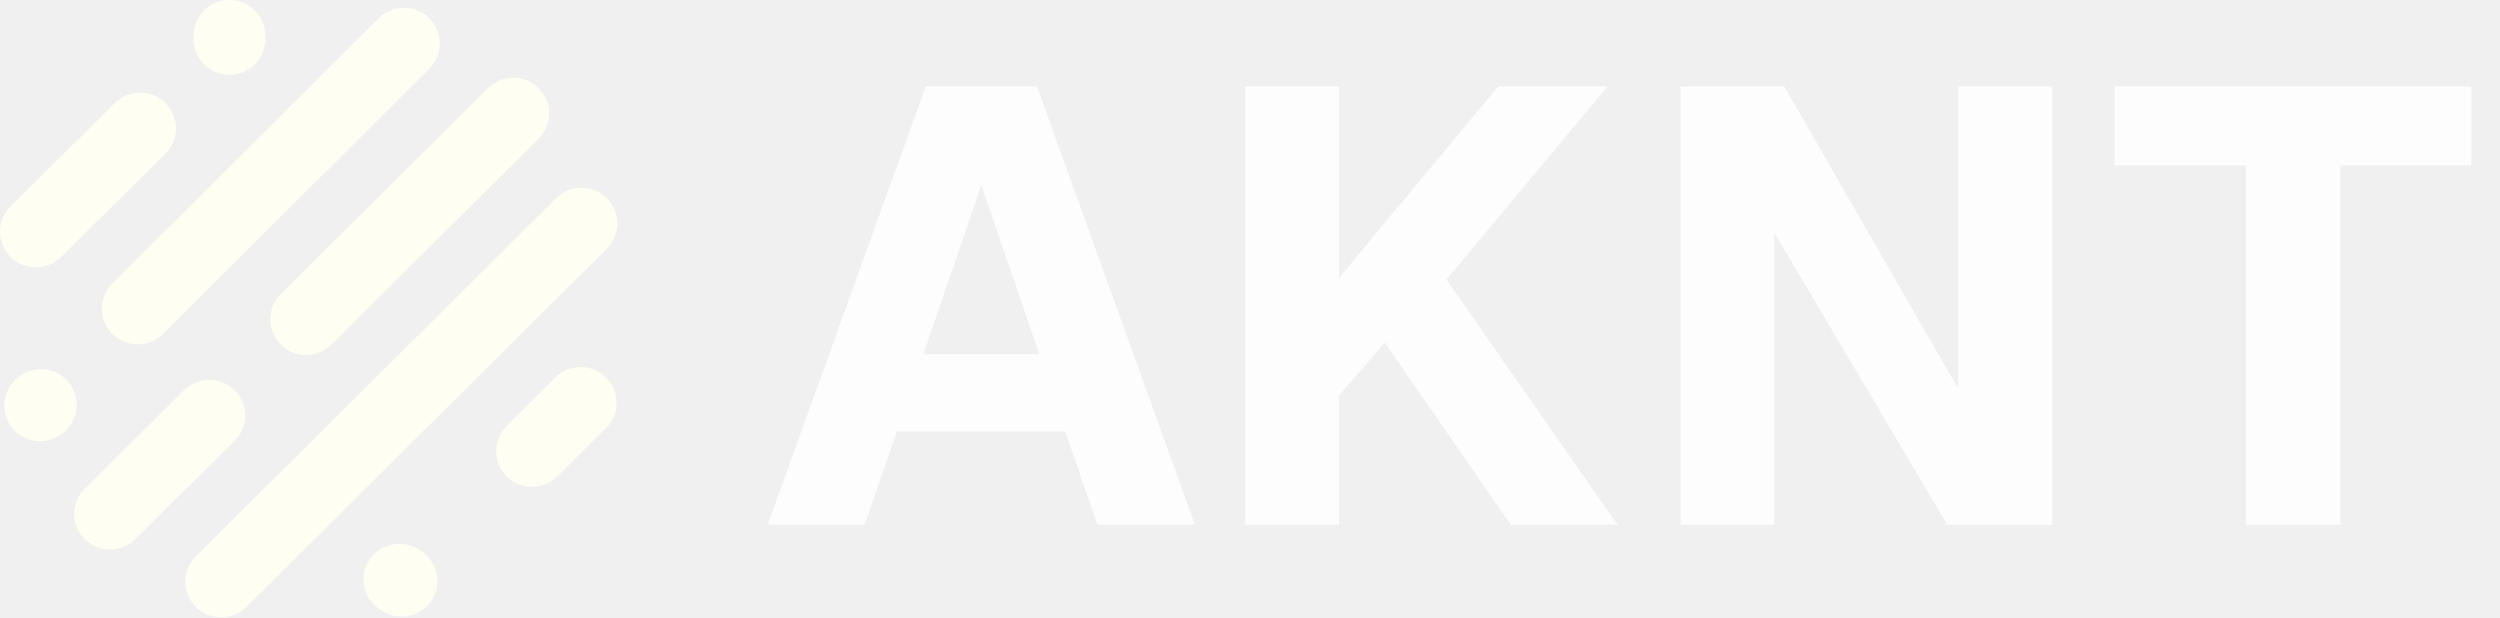
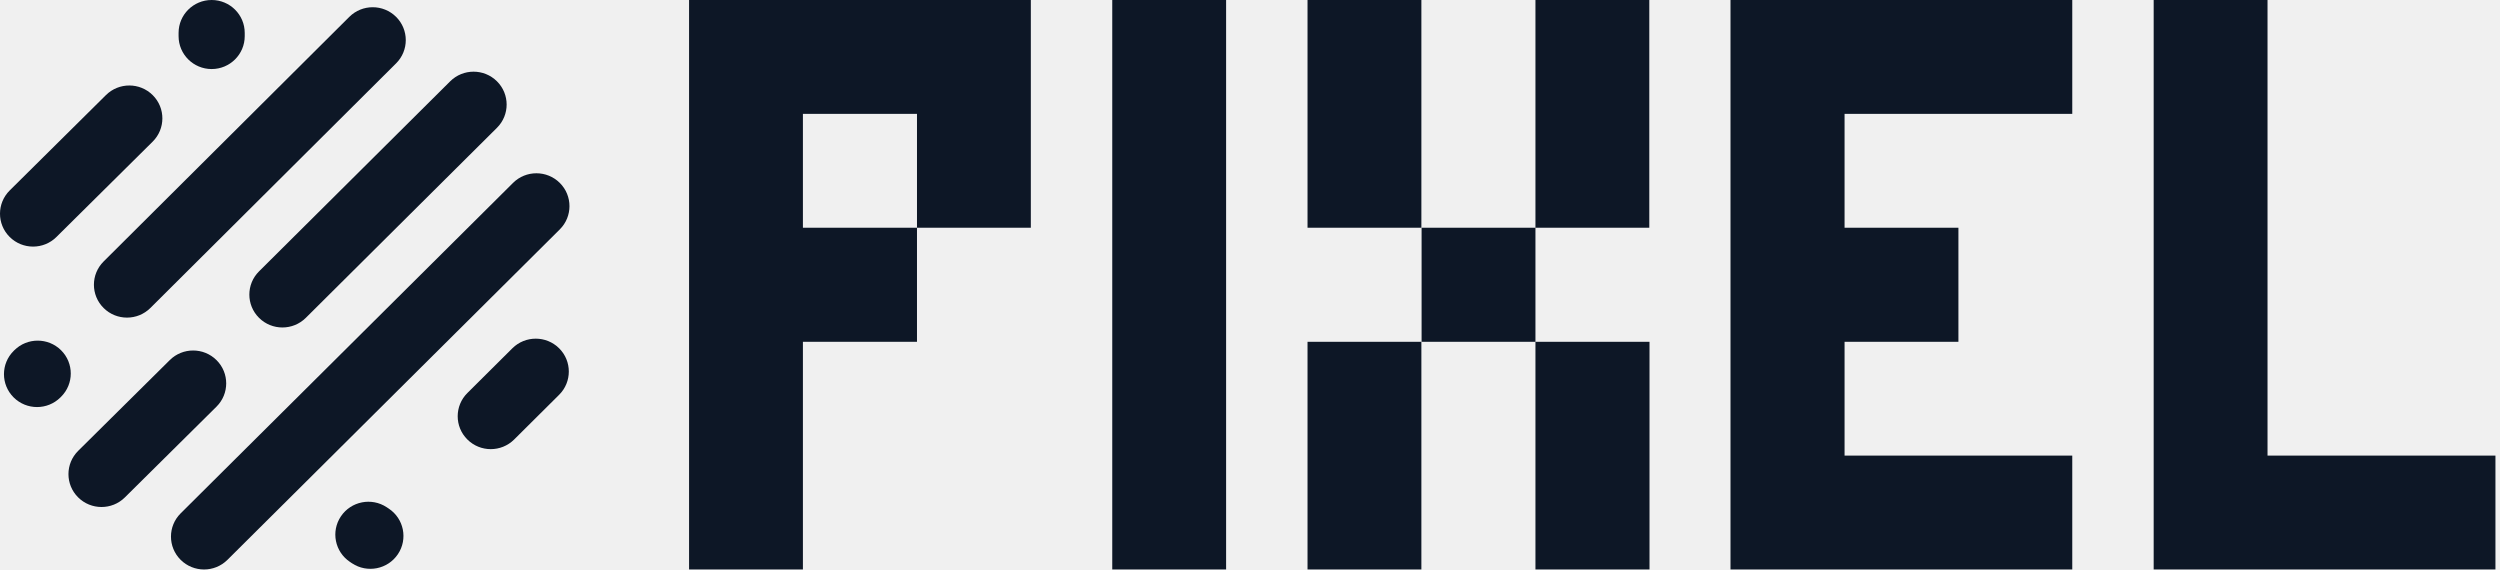
- <svg xmlns="http://www.w3.org/2000/svg" width="81" height="20" viewBox="0 0 81 20" fill="none">
-   <path fill-rule="evenodd" clip-rule="evenodd" d="M2.145 12.301C2.599 12.752 2.599 13.483 2.145 13.934L2.122 13.957C1.669 14.408 0.933 14.408 0.48 13.957C0.026 13.506 0.026 12.775 0.48 12.324L0.503 12.301C0.956 11.85 1.692 11.85 2.145 12.301Z" fill="#FFFEF3" />
-   <path fill-rule="evenodd" clip-rule="evenodd" d="M7.606 12.649C8.058 13.101 8.057 13.832 7.603 14.282L4.385 17.469C3.931 17.919 3.196 17.918 2.743 17.466C2.29 17.015 2.291 16.283 2.746 15.833L5.963 12.646C6.417 12.196 7.153 12.197 7.606 12.649Z" fill="#FFFEF3" />
-   <path fill-rule="evenodd" clip-rule="evenodd" d="M11.972 18.135C12.328 17.605 13.049 17.461 13.583 17.815L13.652 17.861C14.186 18.215 14.33 18.932 13.975 19.463C13.619 19.993 12.898 20.137 12.364 19.783L12.294 19.737C11.761 19.383 11.616 18.666 11.972 18.135Z" fill="#FFFEF3" />
-   <path fill-rule="evenodd" clip-rule="evenodd" d="M19.637 12.232C20.09 12.683 20.09 13.414 19.637 13.865L18.057 15.435C17.604 15.886 16.868 15.886 16.415 15.435C15.961 14.985 15.961 14.253 16.415 13.803L17.994 12.232C18.448 11.781 19.183 11.781 19.637 12.232Z" fill="#FFFEF3" />
-   <path fill-rule="evenodd" clip-rule="evenodd" d="M19.66 6.424C20.113 6.875 20.113 7.606 19.66 8.057L7.987 19.662C7.534 20.113 6.798 20.113 6.345 19.662C5.891 19.211 5.891 18.48 6.345 18.029L18.017 6.424C18.471 5.973 19.206 5.973 19.66 6.424Z" fill="#FFFEF3" />
-   <path fill-rule="evenodd" clip-rule="evenodd" d="M17.453 2.856C17.907 3.307 17.907 4.038 17.453 4.489L10.74 11.163C10.286 11.614 9.551 11.614 9.097 11.163C8.644 10.712 8.644 9.981 9.097 9.53L15.81 2.856C16.264 2.405 17 2.405 17.453 2.856Z" fill="#FFFEF3" />
-   <path fill-rule="evenodd" clip-rule="evenodd" d="M13.91 0.592C14.364 1.042 14.364 1.773 13.911 2.225L5.282 10.816C4.828 11.267 4.093 11.268 3.639 10.817C3.185 10.366 3.185 9.635 3.638 9.184L12.268 0.593C12.721 0.142 13.456 0.141 13.91 0.592Z" fill="#FFFEF3" />
-   <path fill-rule="evenodd" clip-rule="evenodd" d="M5.364 3.342C5.817 3.794 5.815 4.525 5.361 4.975L1.981 8.324C1.527 8.774 0.792 8.773 0.339 8.321C-0.114 7.869 -0.113 7.138 0.342 6.688L3.721 3.339C4.176 2.889 4.911 2.89 5.364 3.342Z" fill="#FFFEF3" />
-   <path fill-rule="evenodd" clip-rule="evenodd" d="M7.433 0C8.075 0 8.595 0.517 8.595 1.155V1.27C8.595 1.908 8.075 2.425 7.433 2.425C6.792 2.425 6.272 1.908 6.272 1.27V1.155C6.272 0.517 6.792 0 7.433 0Z" fill="#FFFEF3" />
-   <path d="M29.995 2.8H33.595L38.715 17H35.555L34.515 13.98H29.055L28.015 17H24.875L29.995 2.8ZM33.675 11.48L31.795 6L29.915 11.48H33.675ZM40.347 2.8H43.387V9L48.547 2.8H52.087L46.867 9.06L52.407 17H48.947L44.867 11.1L43.387 12.82V17H40.347V2.8ZM54.449 2.8H57.809L63.449 12.6V2.8H66.489V17H63.089L57.489 7.54V17H54.449V2.8ZM72.769 5.36H68.509V2.8H80.069V5.36H75.829V17H72.769V5.36Z" fill="#FDFDFD" />
+ <svg xmlns="http://www.w3.org/2000/svg" width="439" height="100" viewBox="0 0 439 100" fill="none">
+   <g clip-path="url(#clip0_62_145)">
+     <path d="M181.015 0V39.985H161.023V19.992H140.992V39.985H161.023V60.015H140.992V100H121V0H181.015Z" fill="#0D1726" />
+     <path d="M195.312 100V0H215.305V100H195.312Z" fill="#0D1726" />
+     <path d="M229.602 39.985V0H249.595V39.985H229.602ZM229.602 100V60.015H249.595V100H229.602ZM249.632 60.015V39.985H269.625V60.015H249.632ZM269.625 39.985V0H289.617V39.985H269.625ZM269.625 100V60.015H289.655V100H269.625Z" fill="#0D1726" />
+     <path d="M323.905 19.992V39.985H343.898V60.015H323.905V80.007H363.89V100H303.875V0H363.89V19.992H323.905Z" fill="#0D1726" />
+     <path d="M438.2 80.007V100H378.185V0H398.178V80.007H438.2Z" fill="#0D1726" />
+   </g>
+   <path fill-rule="evenodd" clip-rule="evenodd" d="M10.726 61.506C12.994 63.761 12.994 67.417 10.726 69.671L10.61 69.787C8.342 72.042 4.665 72.042 2.398 69.787C0.13 67.532 0.13 63.876 2.398 61.622L2.514 61.506C4.782 59.252 8.459 59.252 10.726 61.506Z" fill="#0D1726" />
+   <path fill-rule="evenodd" clip-rule="evenodd" d="M38.028 63.246C40.292 65.504 40.285 69.16 38.013 71.411L21.927 87.346C19.655 89.597 15.978 89.59 13.714 87.331C11.451 85.073 11.457 81.417 13.729 79.166L29.815 63.231C32.087 60.98 35.764 60.987 38.028 63.246Z" fill="#0D1726" />
+   <path fill-rule="evenodd" clip-rule="evenodd" d="M59.86 90.677C61.639 88.024 65.245 87.307 67.913 89.076L68.262 89.307C70.93 91.076 71.651 94.66 69.872 97.314C68.093 99.967 64.488 100.684 61.819 98.915L61.471 98.684C58.802 96.915 58.081 93.331 59.86 90.677Z" fill="#0D1726" />
+   <path fill-rule="evenodd" clip-rule="evenodd" d="M98.183 61.16C100.451 63.415 100.451 67.07 98.183 69.325L90.285 77.177C88.017 79.432 84.34 79.432 82.073 77.177C79.805 74.922 79.805 71.267 82.073 69.012L89.97 61.16C92.238 58.905 95.915 58.905 98.183 61.16Z" fill="#0D1726" />
+   <path fill-rule="evenodd" clip-rule="evenodd" d="M98.299 32.118C100.567 34.373 100.567 38.029 98.299 40.283L39.937 98.309C37.669 100.564 33.992 100.564 31.724 98.309C29.456 96.054 29.456 92.398 31.724 90.144L90.087 32.118C92.355 29.864 96.031 29.864 98.299 32.118Z" fill="#0D1726" />
+   <path fill-rule="evenodd" clip-rule="evenodd" d="M87.265 14.278C89.533 16.532 89.533 20.188 87.265 22.443L53.7 55.815C51.432 58.069 47.755 58.069 45.487 55.815C43.219 53.56 43.219 49.904 45.487 47.65L79.053 14.278C81.32 12.023 84.997 12.023 87.265 14.278Z" fill="#0D1726" />
+   <path fill-rule="evenodd" clip-rule="evenodd" d="M69.551 2.959C71.82 5.212 71.823 8.868 69.556 11.124L26.409 54.08C24.143 56.336 20.466 56.339 18.196 54.085C15.927 51.832 15.925 48.176 18.191 45.92L61.338 2.964C63.605 0.708 67.281 0.705 69.551 2.959Z" fill="#0D1726" />
+   <path fill-rule="evenodd" clip-rule="evenodd" d="M26.82 16.71C29.084 18.968 29.077 22.624 26.805 24.875L9.906 41.618C7.635 43.869 3.958 43.863 1.694 41.604C-0.57 39.346 -0.564 35.69 1.708 33.439L18.607 16.695C20.879 14.445 24.556 14.451 26.82 16.71Z" fill="#0D1726" />
+   <path fill-rule="evenodd" clip-rule="evenodd" d="M37.166 0C40.373 0 42.973 2.585 42.973 5.774V6.351C42.973 9.54 40.373 12.125 37.166 12.125C33.959 12.125 31.359 9.54 31.359 6.351V5.774C31.359 2.585 33.959 0 37.166 0Z" fill="#0D1726" />
+   <defs>
+     <clipPath id="clip0_62_145">
+       <rect width="317.2" height="100" fill="white" transform="translate(121)" />
+     </clipPath>
+   </defs>
</svg>
